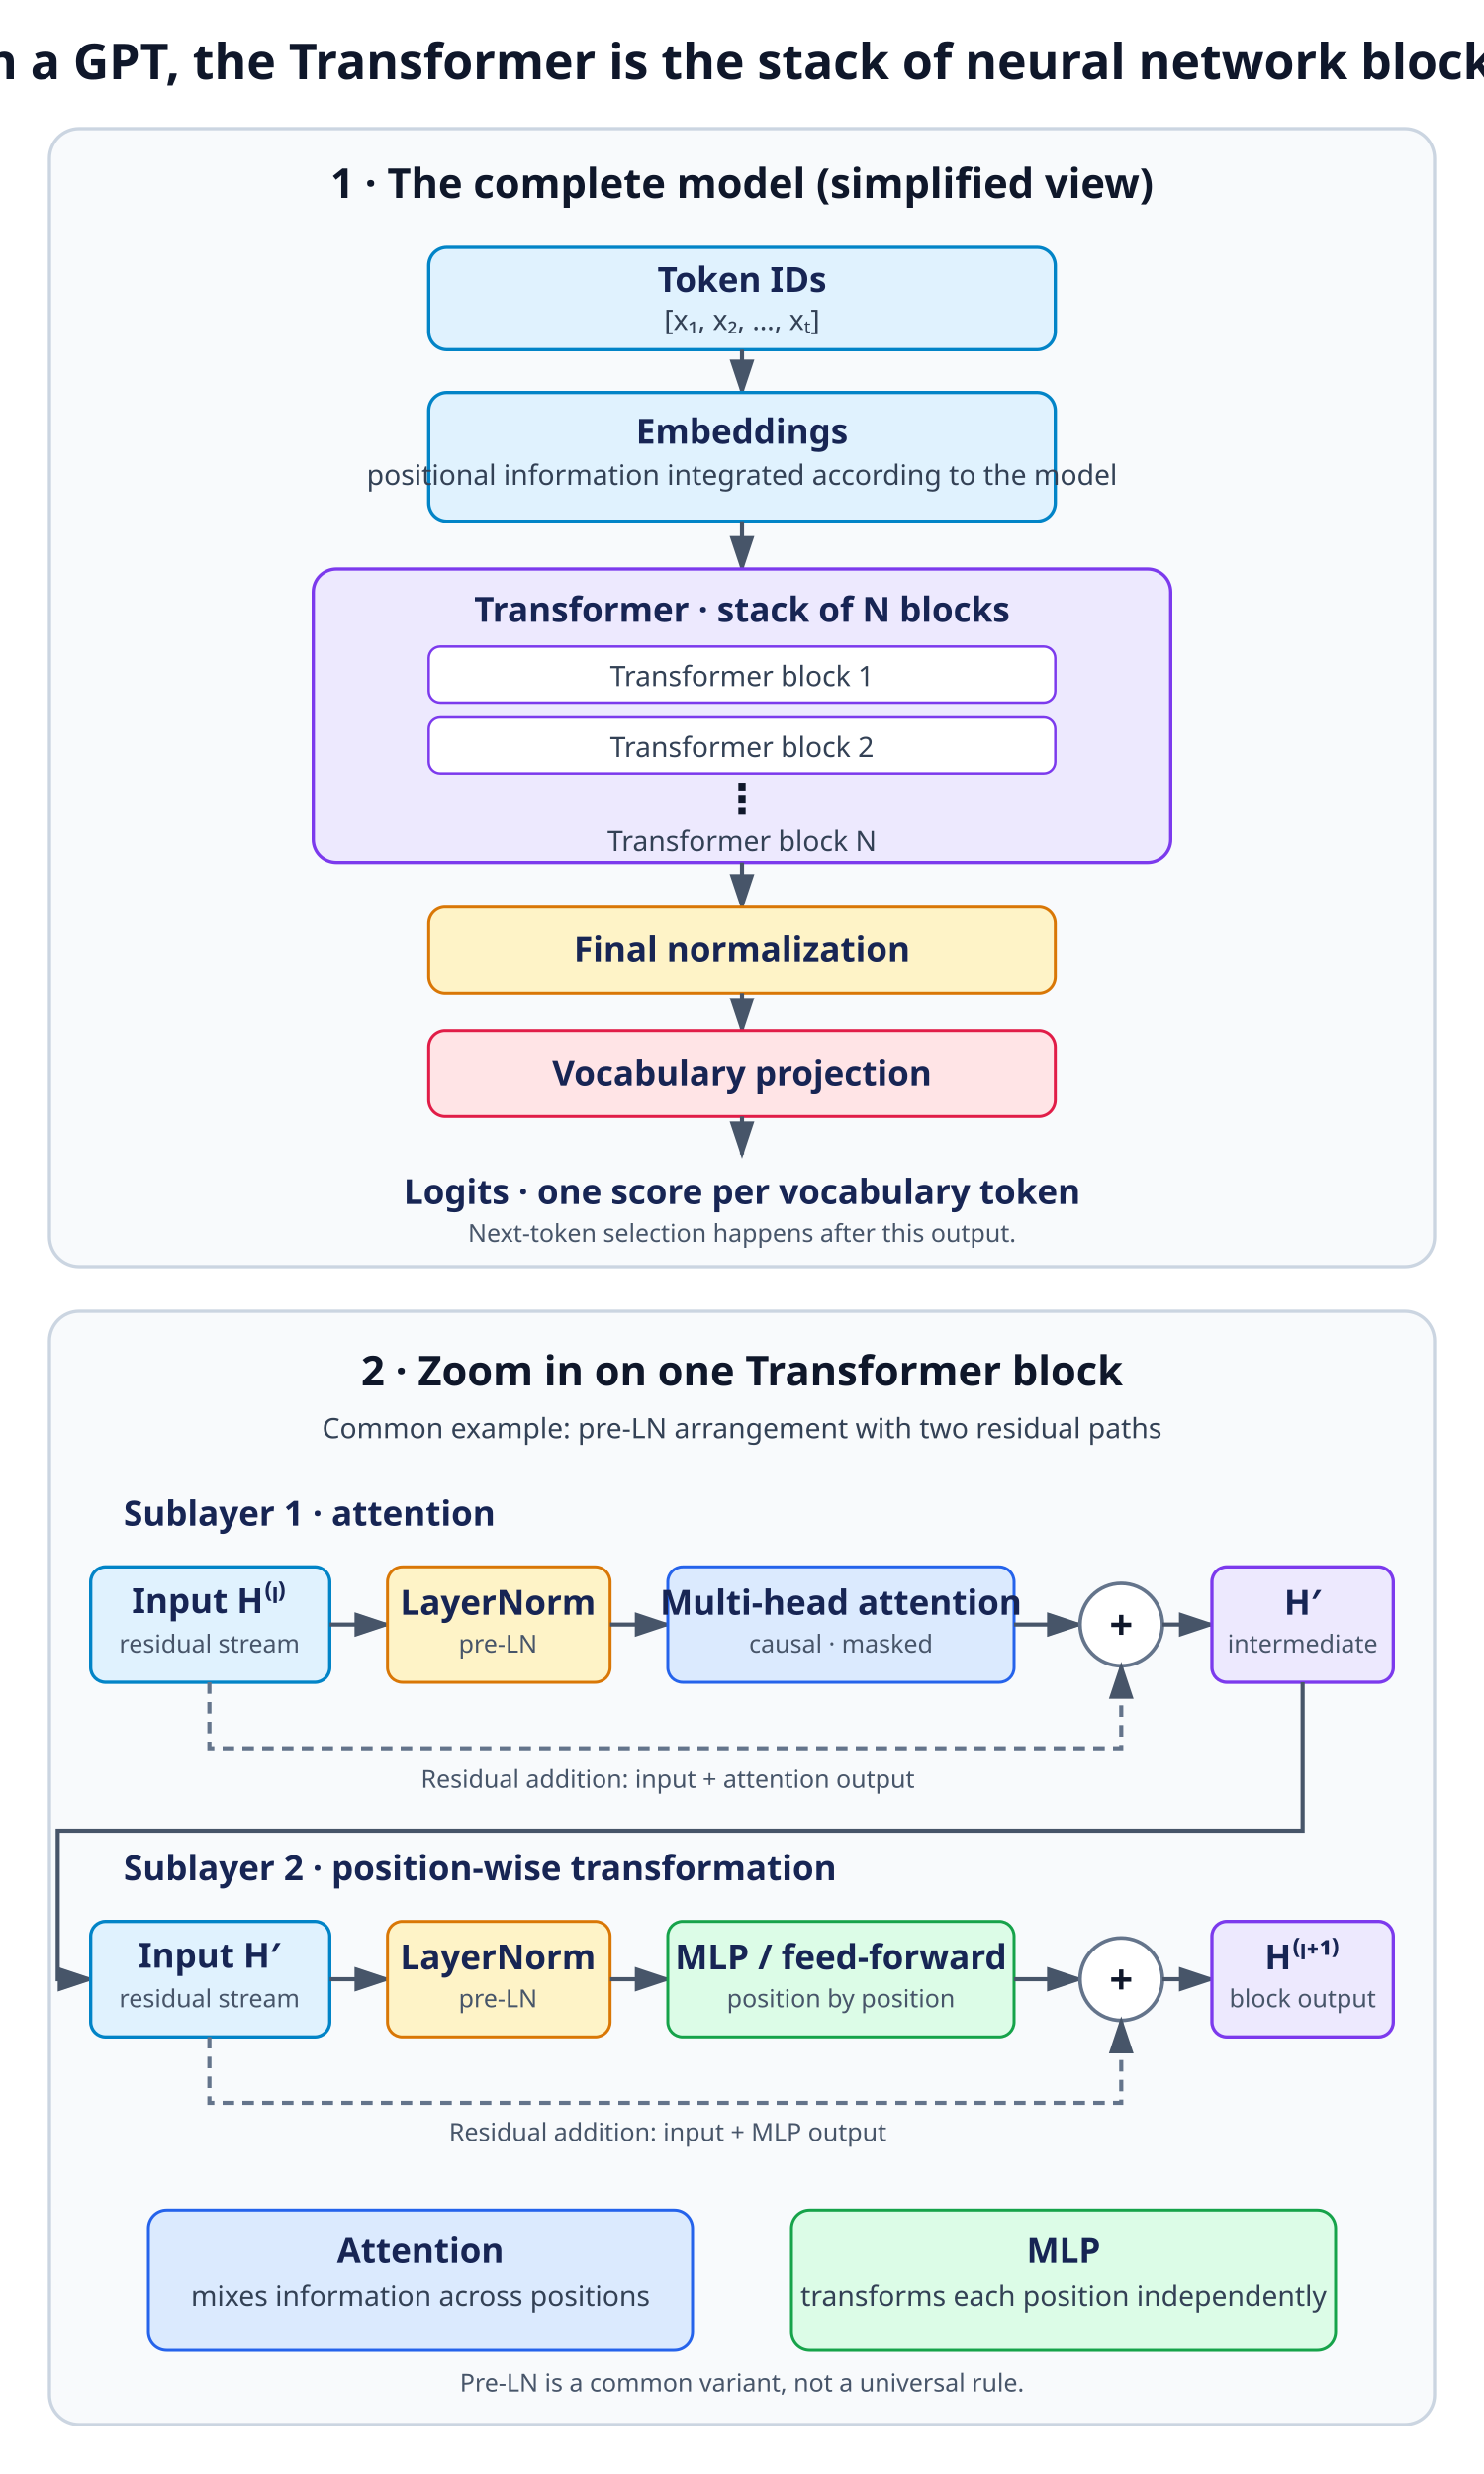
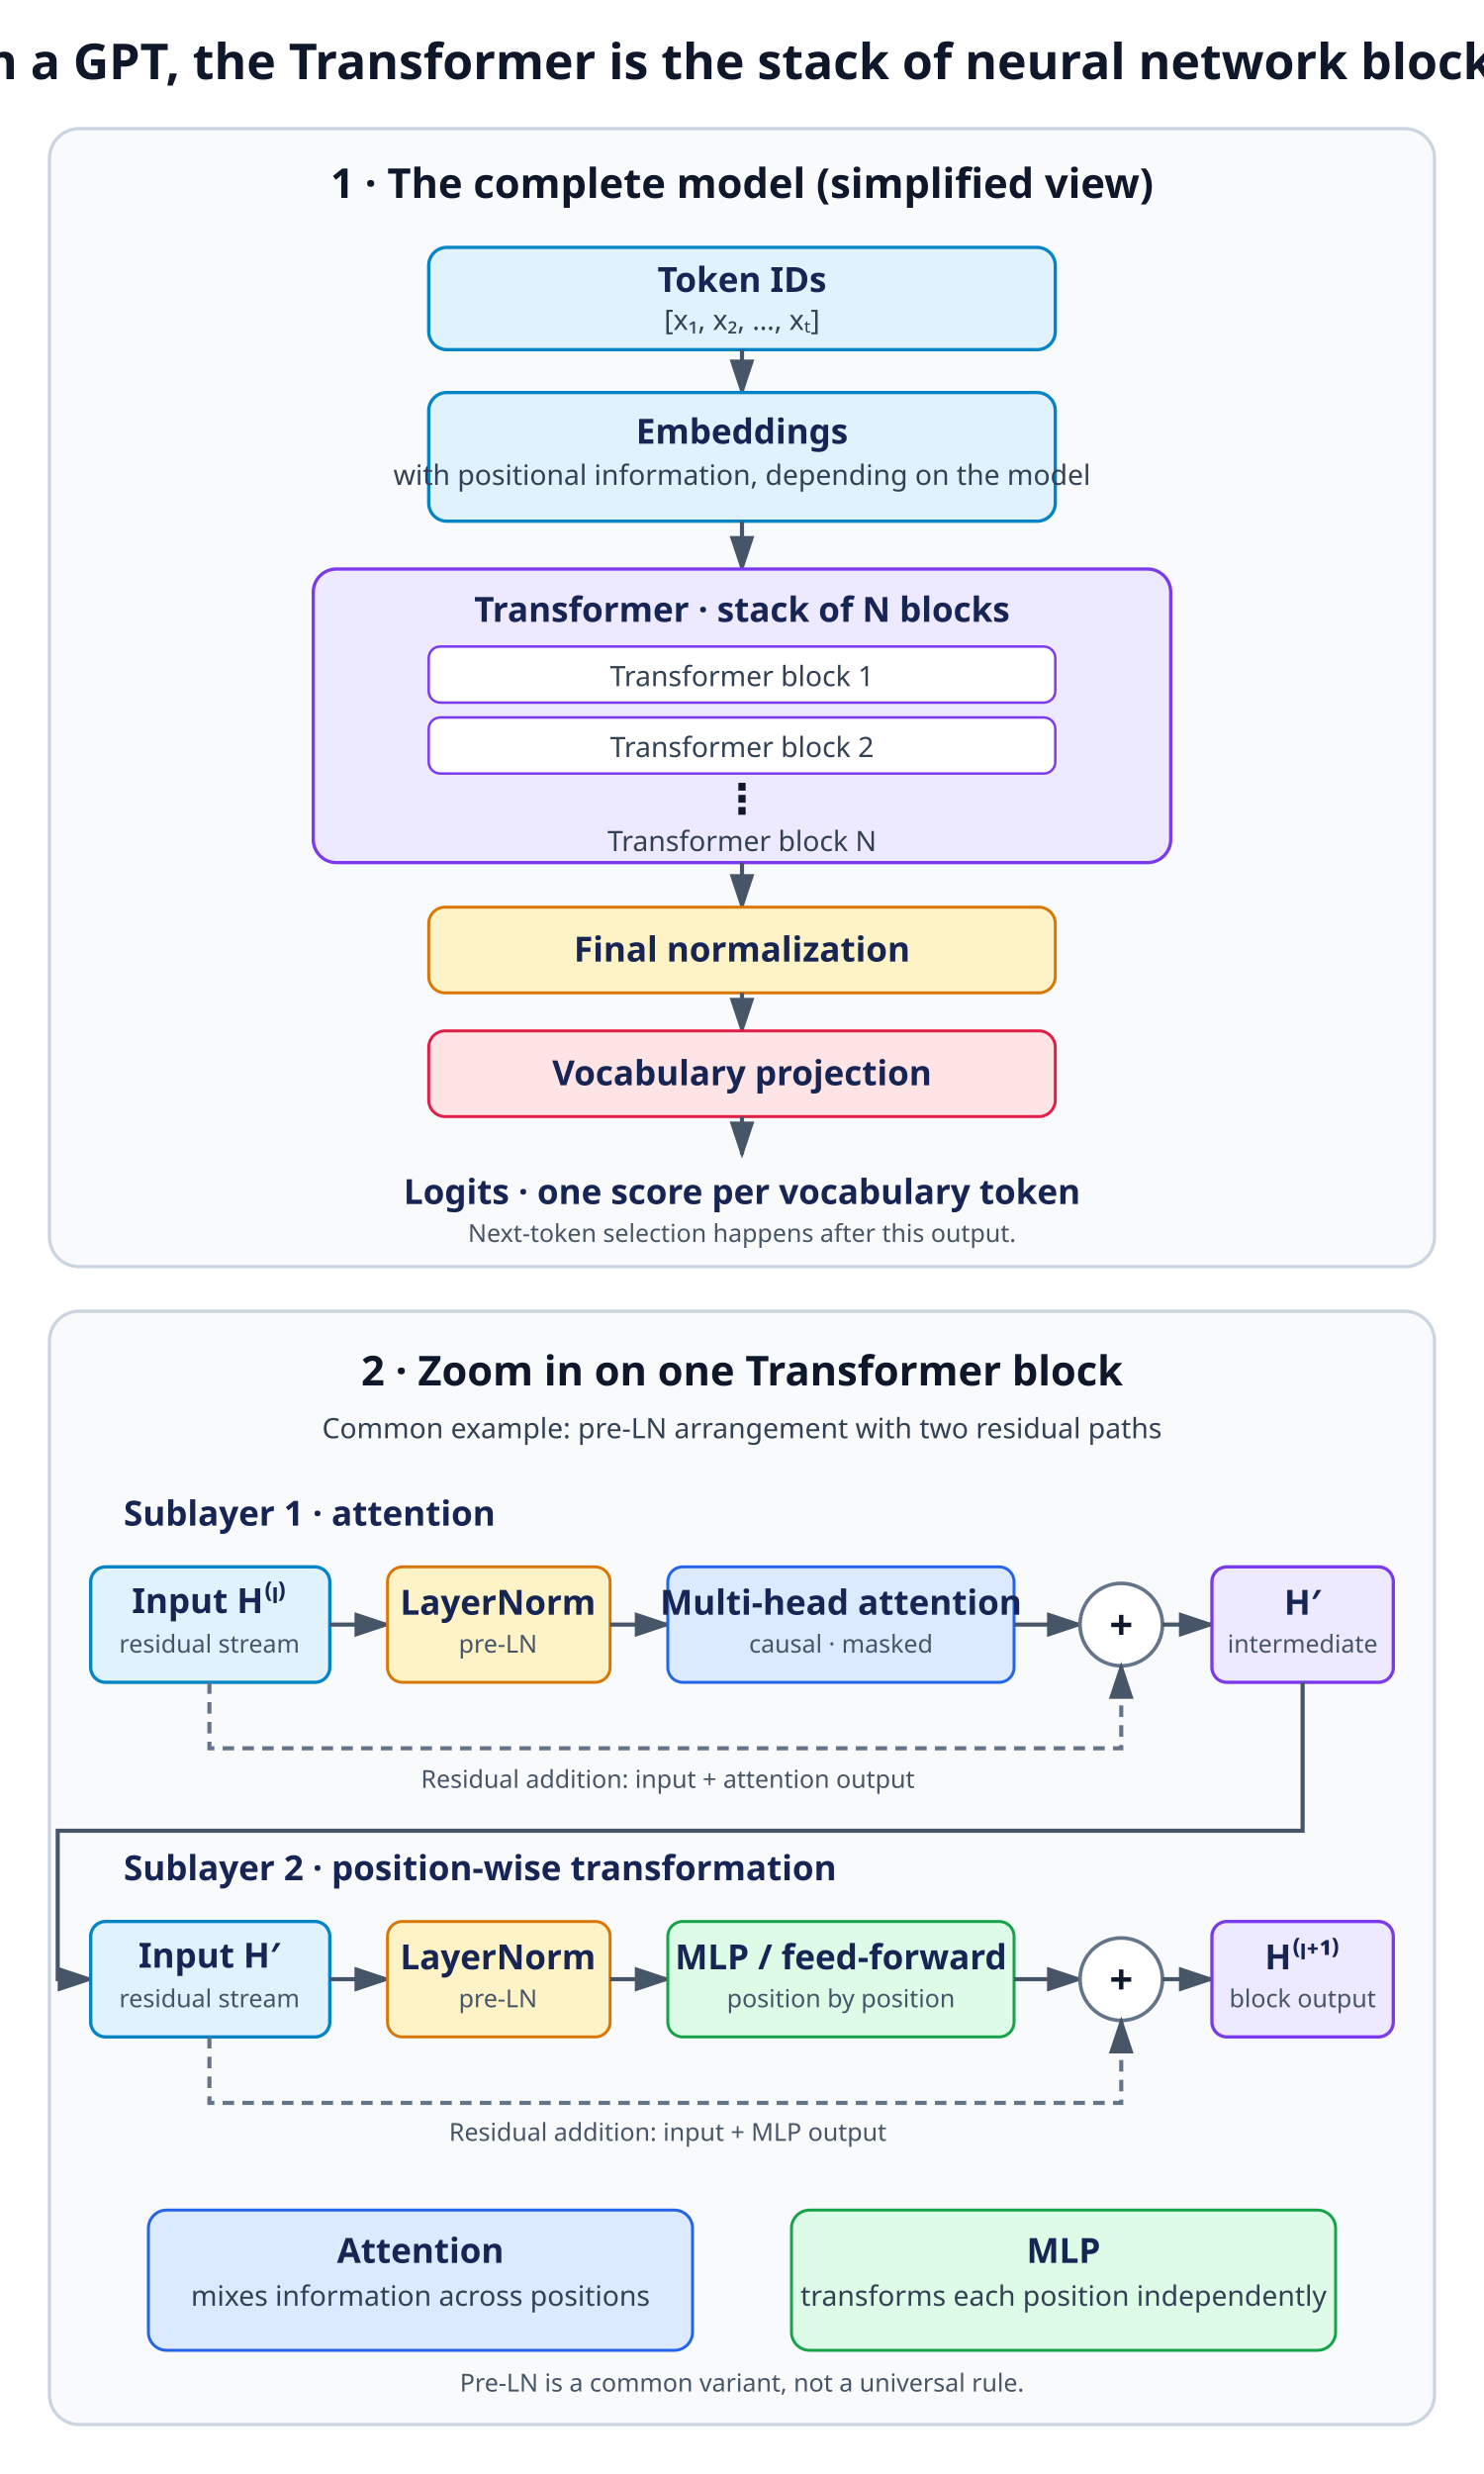
<svg xmlns="http://www.w3.org/2000/svg" width="900" height="1500" viewBox="0 0 900 1500" role="img" aria-labelledby="title desc">
  <defs>
    <marker id="arr" markerWidth="10" markerHeight="10" refX="8" refY="3" orient="auto">
      <path d="M0 0L0 6L9 3z" fill="#475569" />
    </marker>
    <style>
 .title{font:700 30px system-ui,sans-serif;fill:#0f172a}.head{font:700 25px system-ui,sans-serif;fill:#0f172a}
 .label{font:650 21px system-ui,sans-serif;fill:#172554}.small{font:17px system-ui,sans-serif;fill:#334155}.note{font:15px system-ui,sans-serif;fill:#475569}
 .panel{fill:#f8fafc;stroke:#cbd5e1;stroke-width:2}.input{fill:#e0f2fe;stroke:#0284c7;stroke-width:2}.stack{fill:#ede9fe;stroke:#7c3aed;stroke-width:2}.norm{fill:#fef3c7;stroke:#d97706;stroke-width:1.8}.attn{fill:#dbeafe;stroke:#2563eb;stroke-width:1.8}.mlp{fill:#dcfce7;stroke:#16a34a;stroke-width:1.8}.out{fill:#ffe4e6;stroke:#e11d48;stroke-width:1.8}.arrow{stroke:#475569;stroke-width:2.5;fill:none;marker-end:url(#arr)}.residual{stroke:#64748b;stroke-width:2.5;fill:none;marker-end:url(#arr);stroke-dasharray:7 5}
 </style>
  </defs>
  <rect width="900" height="1500" fill="#ffffff" />
  <text x="450" y="48" text-anchor="middle" class="title">In a GPT, the Transformer is the stack of neural network blocks</text>
  <rect x="30" y="78" width="840" height="690" rx="18" class="panel" />
  <text x="450" y="120" text-anchor="middle" class="head">1 · The complete model (simplified view)</text>
  <rect x="260" y="150" width="380" height="62" rx="11" class="input" />
  <text x="450" y="177" text-anchor="middle" class="label">Token IDs</text>
  <text x="450" y="200" text-anchor="middle" class="small">[x₁, x₂, …, xₜ]</text>
  <path d="M450 212V238" class="arrow" />
  <rect x="260" y="238" width="380" height="78" rx="11" class="input" />
  <text x="450" y="269" text-anchor="middle" class="label">Embeddings</text>
-   <text x="450" y="294" text-anchor="middle" class="small">positional information integrated according to the model</text>
+   <text x="450" y="294" text-anchor="middle" class="small">with positional information, depending on the model</text>
  <path d="M450 316V345" class="arrow" />
  <rect x="190" y="345" width="520" height="178" rx="14" class="stack" />
  <text x="450" y="377" text-anchor="middle" class="label">Transformer · stack of N blocks</text>
  <rect x="260" y="392" width="380" height="34" rx="7" fill="#ffffff" stroke="#7c3aed" stroke-width="1.5" />
  <text x="450" y="416" text-anchor="middle" class="small">Transformer block 1</text>
  <rect x="260" y="435" width="380" height="34" rx="7" fill="#ffffff" stroke="#7c3aed" stroke-width="1.5" />
  <text x="450" y="459" text-anchor="middle" class="small">Transformer block 2</text>
  <text x="450" y="493" text-anchor="middle" class="head">⋮</text>
  <text x="450" y="516" text-anchor="middle" class="small">Transformer block N</text>
  <path d="M450 523V550" class="arrow" />
  <rect x="260" y="550" width="380" height="52" rx="10" class="norm" />
  <text x="450" y="583" text-anchor="middle" class="label">Final normalization</text>
  <path d="M450 602V625" class="arrow" />
  <rect x="260" y="625" width="380" height="52" rx="10" class="out" />
  <text x="450" y="658" text-anchor="middle" class="label">Vocabulary projection</text>
  <path d="M450 677V700" class="arrow" />
  <text x="450" y="730" text-anchor="middle" class="label">Logits · one score per vocabulary token</text>
  <text x="450" y="753" text-anchor="middle" class="note">Next-token selection happens after this output.</text>
  <rect x="30" y="795" width="840" height="675" rx="18" class="panel" />
  <text x="450" y="840" text-anchor="middle" class="head">2 · Zoom in on one Transformer block</text>
  <text x="450" y="872" text-anchor="middle" class="small">Common example: pre-LN arrangement with two residual paths</text>
  <text x="75" y="925" class="label">Sublayer 1 · attention</text>
  <rect x="55" y="950" width="145" height="70" rx="9" class="input" />
  <text x="127" y="978" text-anchor="middle" class="label">Input H⁽ˡ⁾</text>
  <text x="127" y="1002" text-anchor="middle" class="note">residual stream</text>
  <path d="M200 985H235" class="arrow" />
  <rect x="235" y="950" width="135" height="70" rx="9" class="norm" />
  <text x="302" y="979" text-anchor="middle" class="label">LayerNorm</text>
  <text x="302" y="1002" text-anchor="middle" class="note">pre-LN</text>
  <path d="M370 985H405" class="arrow" />
  <rect x="405" y="950" width="210" height="70" rx="9" class="attn" />
  <text x="510" y="979" text-anchor="middle" class="label">Multi-head attention</text>
  <text x="510" y="1002" text-anchor="middle" class="note">causal · masked</text>
  <path d="M615 985H655" class="arrow" />
  <circle cx="680" cy="985" r="25" fill="#ffffff" stroke="#64748b" stroke-width="2.2" />
  <text x="680" y="994" text-anchor="middle" class="head">+</text>
  <path d="M127 1020V1060H680V1010" class="residual" />
  <text x="405" y="1084" text-anchor="middle" class="note">Residual addition: input + attention output</text>
  <path d="M705 985H735" class="arrow" />
  <rect x="735" y="950" width="110" height="70" rx="9" class="stack" />
  <text x="790" y="979" text-anchor="middle" class="label">H′</text>
  <text x="790" y="1002" text-anchor="middle" class="note">intermediate</text>
  <path d="M790 1020V1110H35V1200H55" class="arrow" />
  <text x="75" y="1140" class="label">Sublayer 2 · position-wise transformation</text>
  <rect x="55" y="1165" width="145" height="70" rx="9" class="input" />
  <text x="127" y="1193" text-anchor="middle" class="label">Input H′</text>
  <text x="127" y="1217" text-anchor="middle" class="note">residual stream</text>
  <path d="M200 1200H235" class="arrow" />
  <rect x="235" y="1165" width="135" height="70" rx="9" class="norm" />
  <text x="302" y="1194" text-anchor="middle" class="label">LayerNorm</text>
  <text x="302" y="1217" text-anchor="middle" class="note">pre-LN</text>
  <path d="M370 1200H405" class="arrow" />
  <rect x="405" y="1165" width="210" height="70" rx="9" class="mlp" />
  <text x="510" y="1194" text-anchor="middle" class="label">MLP / feed-forward</text>
  <text x="510" y="1217" text-anchor="middle" class="note">position by position</text>
  <path d="M615 1200H655" class="arrow" />
  <circle cx="680" cy="1200" r="25" fill="#ffffff" stroke="#64748b" stroke-width="2.2" />
  <text x="680" y="1209" text-anchor="middle" class="head">+</text>
  <path d="M127 1235V1275H680V1225" class="residual" />
  <text x="405" y="1298" text-anchor="middle" class="note">Residual addition: input + MLP output</text>
  <path d="M705 1200H735" class="arrow" />
  <rect x="735" y="1165" width="110" height="70" rx="9" class="stack" />
  <text x="790" y="1194" text-anchor="middle" class="label">H⁽ˡ⁺¹⁾</text>
  <text x="790" y="1217" text-anchor="middle" class="note">block output</text>
  <rect x="90" y="1340" width="330" height="85" rx="11" class="attn" />
  <text x="255" y="1372" text-anchor="middle" class="label">Attention</text>
  <text x="255" y="1398" text-anchor="middle" class="small">mixes information across positions</text>
  <rect x="480" y="1340" width="330" height="85" rx="11" class="mlp" />
  <text x="645" y="1372" text-anchor="middle" class="label">MLP</text>
  <text x="645" y="1398" text-anchor="middle" class="small">transforms each position independently</text>
  <text x="450" y="1450" text-anchor="middle" class="note">Pre-LN is a common variant, not a universal rule.</text>
</svg>
